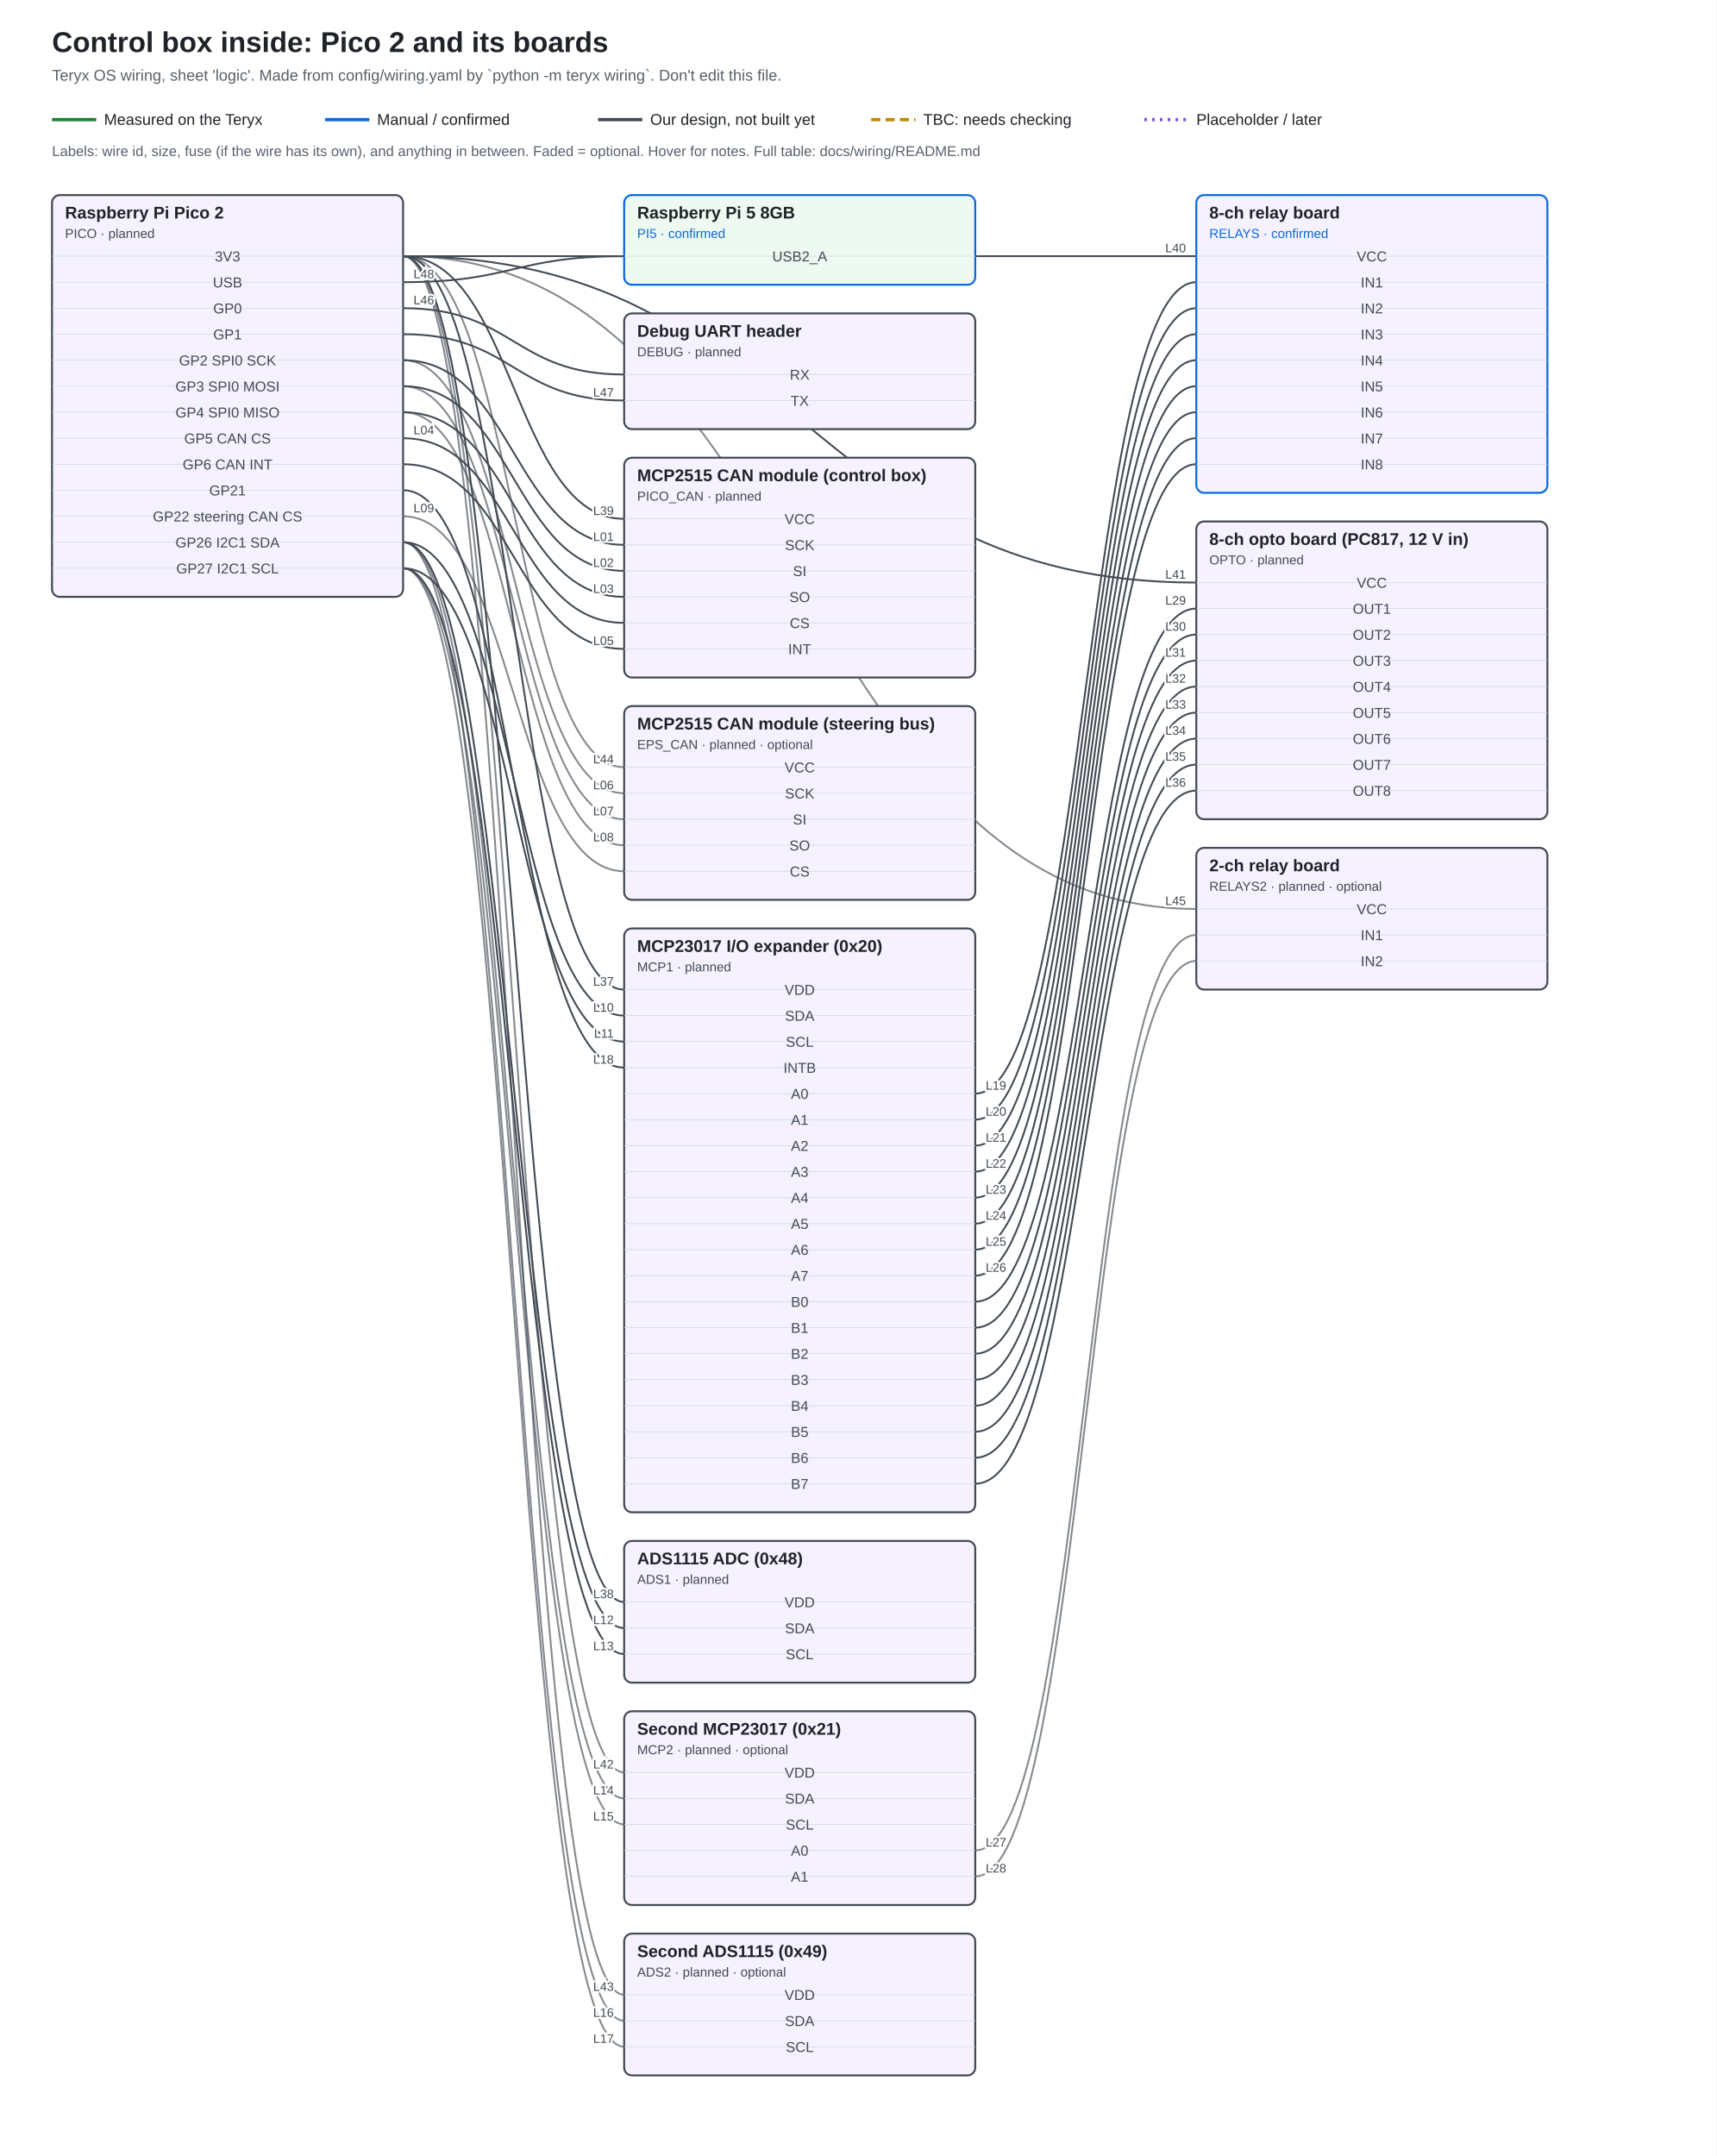
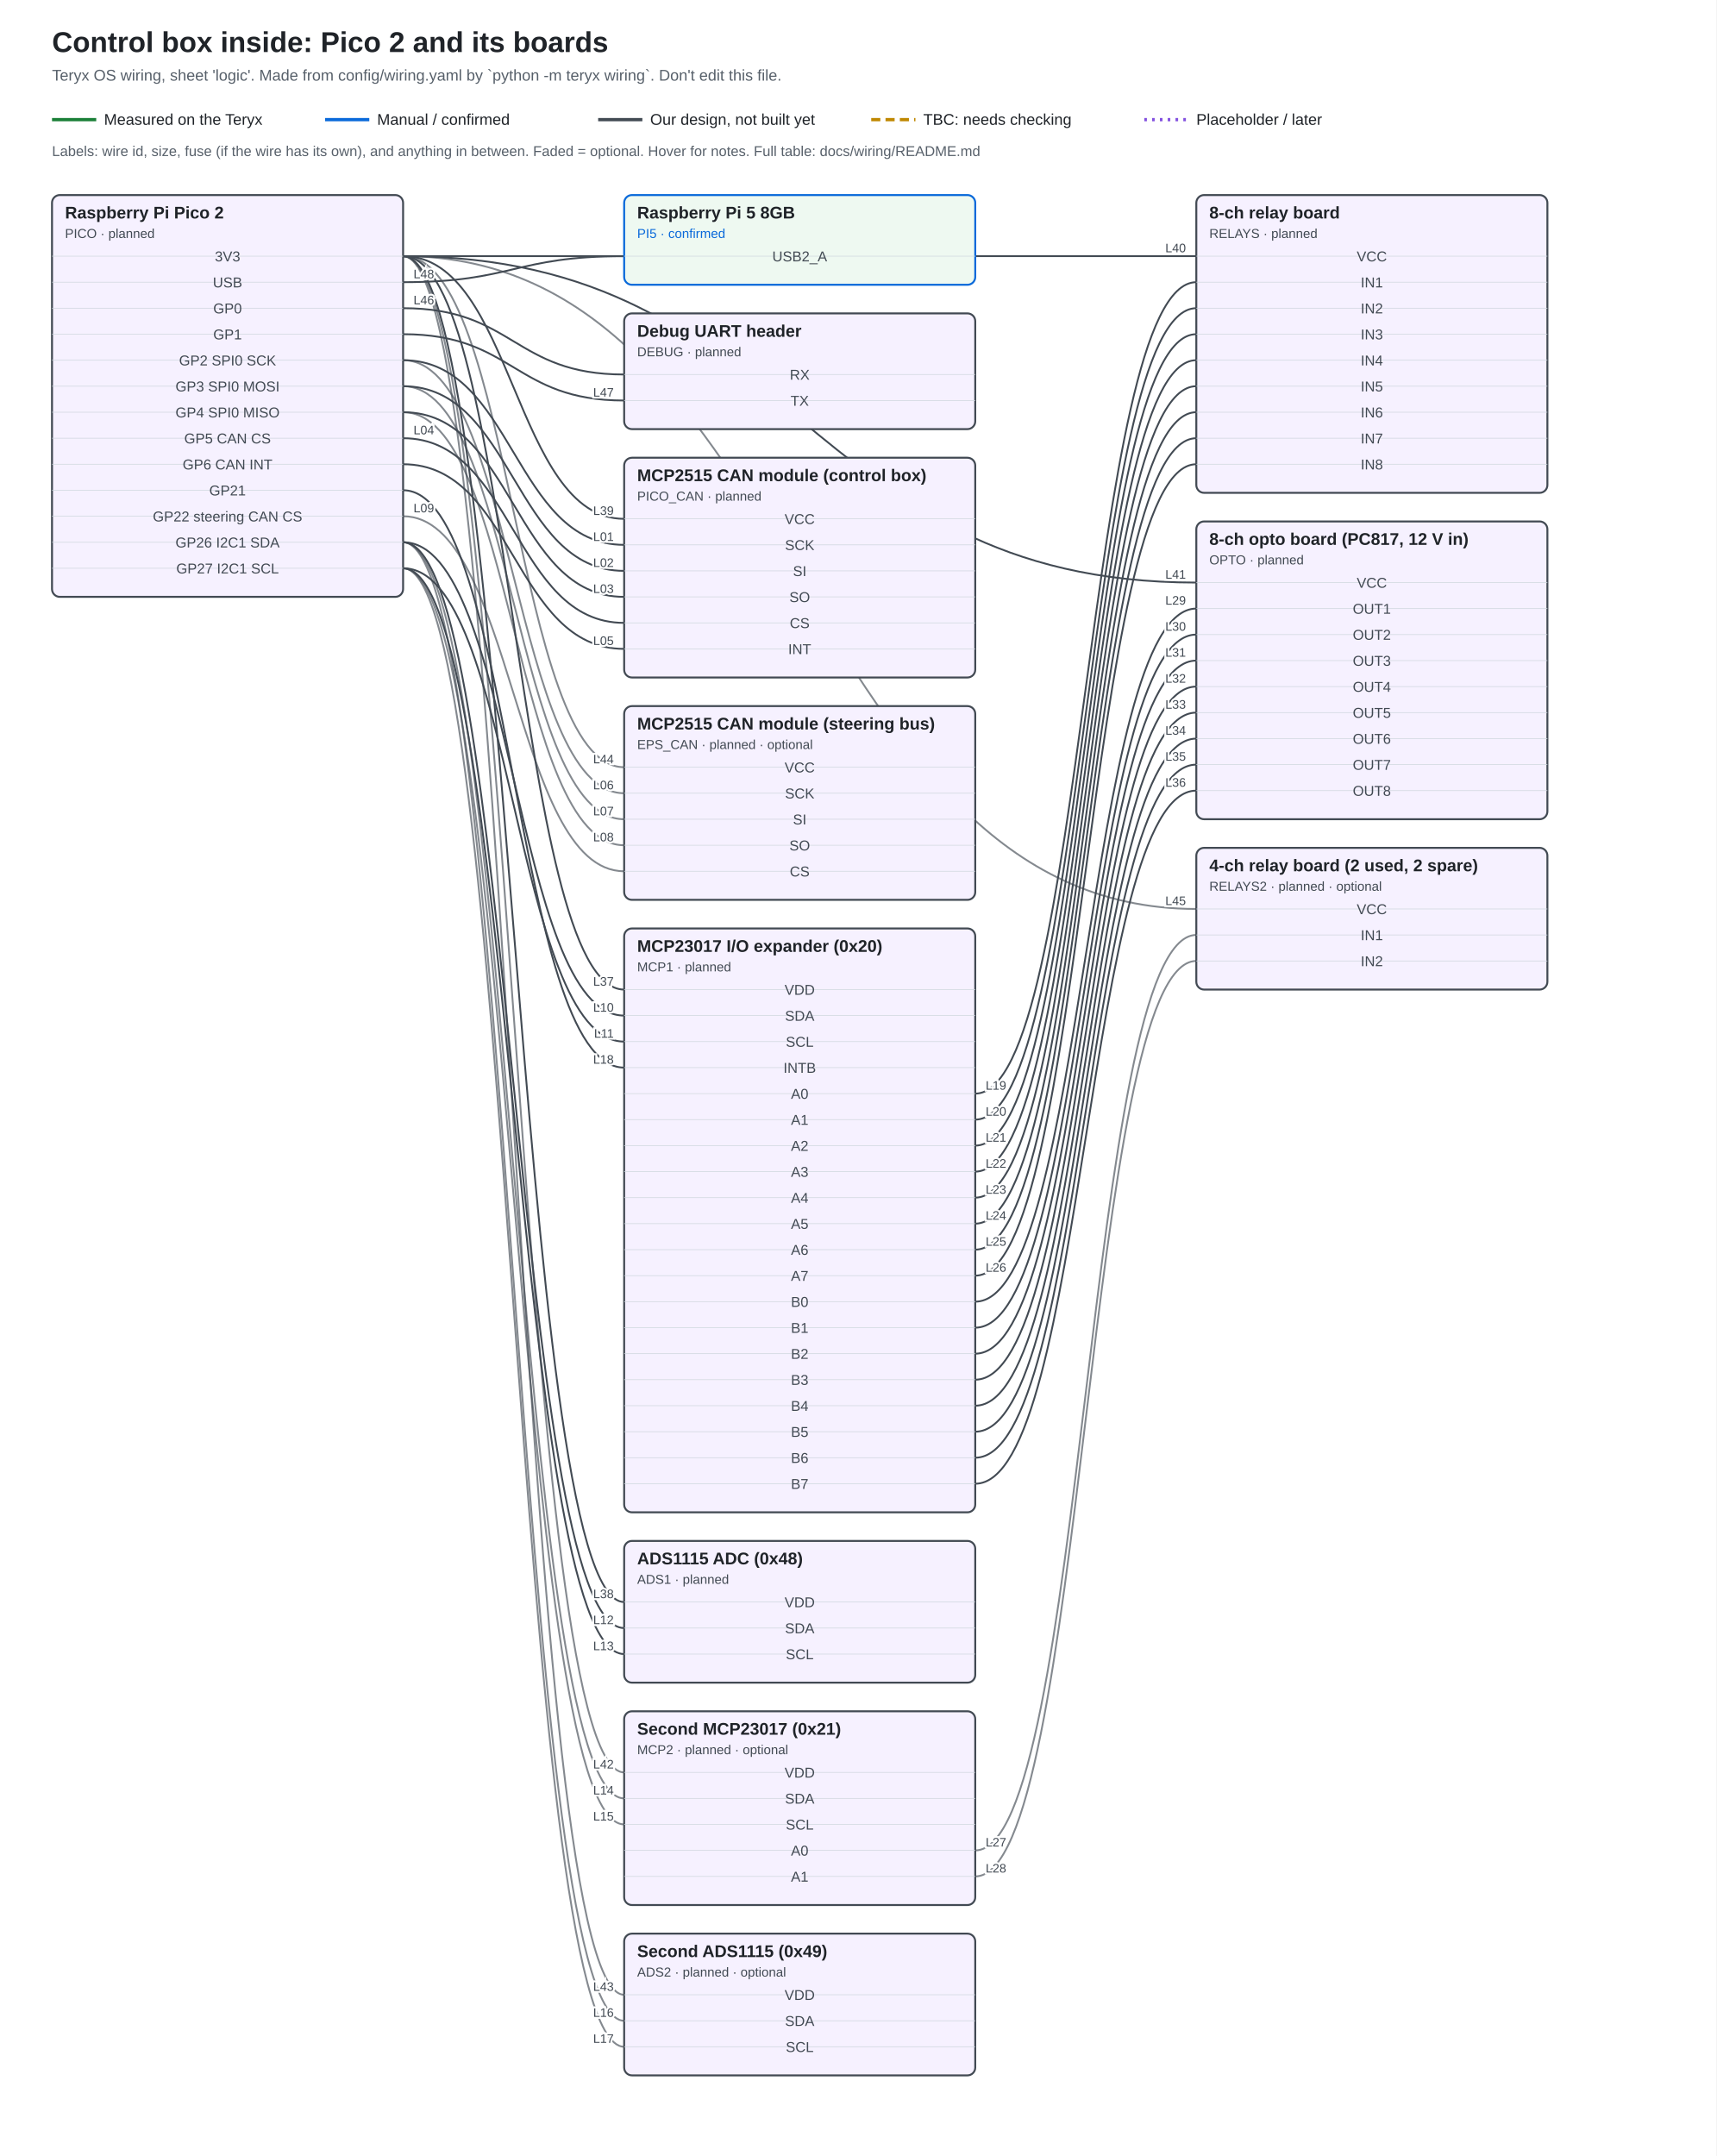
<svg xmlns="http://www.w3.org/2000/svg" viewBox="0 0 1320 1658" width="1320" height="1658" font-family="Arial, Helvetica, sans-serif" data-sheet="logic">
  <rect width="1320" height="1658" fill="#ffffff" />
  <text x="40" y="40" font-size="22" text-anchor="start" font-weight="bold" fill="#1f2328">Control box inside: Pico 2 and its boards</text>
  <text x="40" y="62" font-size="12" text-anchor="start" font-weight="normal" fill="#57606a">Teryx OS wiring, sheet 'logic'. Made from config/wiring.yaml by `python -m teryx wiring`. Don't edit this file.</text>
  <line x1="40" y1="92" x2="74" y2="92" stroke="#1a7f37" stroke-width="2.5" />
  <text x="80" y="96" font-size="12" text-anchor="start" font-weight="normal" fill="#1f2328">Measured on the Teryx</text>
  <line x1="250" y1="92" x2="284" y2="92" stroke="#0969da" stroke-width="2.5" />
  <text x="290" y="96" font-size="12" text-anchor="start" font-weight="normal" fill="#1f2328">Manual / confirmed</text>
  <line x1="460" y1="92" x2="494" y2="92" stroke="#424a53" stroke-width="2.5" />
  <text x="500" y="96" font-size="12" text-anchor="start" font-weight="normal" fill="#1f2328">Our design, not built yet</text>
  <line x1="670" y1="92" x2="704" y2="92" stroke="#bf8700" stroke-width="2.5" stroke-dasharray="7 4" />
  <text x="710" y="96" font-size="12" text-anchor="start" font-weight="normal" fill="#1f2328">TBC: needs checking</text>
  <line x1="880" y1="92" x2="914" y2="92" stroke="#8250df" stroke-width="2.5" stroke-dasharray="2 4" />
  <text x="920" y="96" font-size="12" text-anchor="start" font-weight="normal" fill="#1f2328">Placeholder / later</text>
  <text x="40" y="120" font-size="11" text-anchor="start" font-weight="normal" fill="#57606a">Labels: wire id, size, fuse (if the wire has its own), and anything in between. Faded = optional. Hover for notes. Full table: docs/wiring/README.md</text>
  <g data-wire="L01" data-from="PICO.GP2" data-to="PICO_CAN.SCK" data-status="planned">
    <path d="M310,277 C395,277 395,419 480,419" fill="none" stroke="#424a53" stroke-width="1.4" />
  </g>
  <g data-wire="L02" data-from="PICO.GP3" data-to="PICO_CAN.SI" data-status="planned">
    <path d="M310,297 C395,297 395,439 480,439" fill="none" stroke="#424a53" stroke-width="1.4" />
  </g>
  <g data-wire="L03" data-from="PICO.GP4" data-to="PICO_CAN.SO" data-status="planned">
    <path d="M310,317 C395,317 395,459 480,459" fill="none" stroke="#424a53" stroke-width="1.4" />
  </g>
  <g data-wire="L04" data-from="PICO.GP5" data-to="PICO_CAN.CS" data-status="planned">
    <path d="M310,337 C395,337 395,479 480,479" fill="none" stroke="#424a53" stroke-width="1.4" />
  </g>
  <g data-wire="L05" data-from="PICO_CAN.INT" data-to="PICO.GP6" data-status="planned">
    <path d="M480,499 C395,499 395,357 310,357" fill="none" stroke="#424a53" stroke-width="1.4" />
  </g>
  <g data-wire="L06" data-from="PICO.GP2" data-to="EPS_CAN.SCK" data-status="planned">
    <path d="M310,277 C395,277 395,610 480,610" fill="none" stroke="#424a53" stroke-width="1.4" stroke-opacity="0.65" />
  </g>
  <g data-wire="L07" data-from="PICO.GP3" data-to="EPS_CAN.SI" data-status="planned">
    <path d="M310,297 C395,297 395,630 480,630" fill="none" stroke="#424a53" stroke-width="1.4" stroke-opacity="0.65" />
  </g>
  <g data-wire="L08" data-from="PICO.GP4" data-to="EPS_CAN.SO" data-status="planned">
    <path d="M310,317 C395,317 395,650 480,650" fill="none" stroke="#424a53" stroke-width="1.4" stroke-opacity="0.65" />
  </g>
  <g data-wire="L09" data-from="PICO.GP22" data-to="EPS_CAN.CS" data-status="planned">
    <path d="M310,397 C395,397 395,670 480,670" fill="none" stroke="#424a53" stroke-width="1.4" stroke-opacity="0.65" />
  </g>
  <g data-wire="L10" data-from="PICO.GP26" data-to="MCP1.SDA" data-status="planned">
    <path d="M310,417 C395,417 395,781 480,781" fill="none" stroke="#424a53" stroke-width="1.4" />
  </g>
  <g data-wire="L11" data-from="PICO.GP27" data-to="MCP1.SCL" data-status="planned">
    <path d="M310,437 C395,437 395,801 480,801" fill="none" stroke="#424a53" stroke-width="1.4" />
  </g>
  <g data-wire="L12" data-from="PICO.GP26" data-to="ADS1.SDA" data-status="planned">
    <path d="M310,417 C395,417 395,1252 480,1252" fill="none" stroke="#424a53" stroke-width="1.4" />
  </g>
  <g data-wire="L13" data-from="PICO.GP27" data-to="ADS1.SCL" data-status="planned">
    <path d="M310,437 C395,437 395,1272 480,1272" fill="none" stroke="#424a53" stroke-width="1.4" />
  </g>
  <g data-wire="L14" data-from="PICO.GP26" data-to="MCP2.SDA" data-status="planned">
    <path d="M310,417 C395,417 395,1383 480,1383" fill="none" stroke="#424a53" stroke-width="1.4" stroke-opacity="0.65" />
  </g>
  <g data-wire="L15" data-from="PICO.GP27" data-to="MCP2.SCL" data-status="planned">
    <path d="M310,437 C395,437 395,1403 480,1403" fill="none" stroke="#424a53" stroke-width="1.4" stroke-opacity="0.65" />
  </g>
  <g data-wire="L16" data-from="PICO.GP26" data-to="ADS2.SDA" data-status="planned">
    <path d="M310,417 C395,417 395,1554 480,1554" fill="none" stroke="#424a53" stroke-width="1.4" stroke-opacity="0.65" />
  </g>
  <g data-wire="L17" data-from="PICO.GP27" data-to="ADS2.SCL" data-status="planned">
    <path d="M310,437 C395,437 395,1574 480,1574" fill="none" stroke="#424a53" stroke-width="1.4" stroke-opacity="0.65" />
  </g>
  <g data-wire="L18" data-from="MCP1.INTB" data-to="PICO.GP21" data-status="planned">
    <path d="M480,821 C395,821 395,377 310,377" fill="none" stroke="#424a53" stroke-width="1.4" />
  </g>
  <g data-wire="L19" data-from="MCP1.A0" data-to="RELAYS.IN1" data-status="planned">
    <path d="M750,841 C835,841 835,217 920,217" fill="none" stroke="#424a53" stroke-width="1.4" />
  </g>
  <g data-wire="L20" data-from="MCP1.A1" data-to="RELAYS.IN2" data-status="planned">
    <path d="M750,861 C835,861 835,237 920,237" fill="none" stroke="#424a53" stroke-width="1.4" />
  </g>
  <g data-wire="L21" data-from="MCP1.A2" data-to="RELAYS.IN3" data-status="planned">
    <path d="M750,881 C835,881 835,257 920,257" fill="none" stroke="#424a53" stroke-width="1.4" />
  </g>
  <g data-wire="L22" data-from="MCP1.A3" data-to="RELAYS.IN4" data-status="planned">
    <path d="M750,901 C835,901 835,277 920,277" fill="none" stroke="#424a53" stroke-width="1.4" />
  </g>
  <g data-wire="L23" data-from="MCP1.A4" data-to="RELAYS.IN5" data-status="planned">
    <path d="M750,921 C835,921 835,297 920,297" fill="none" stroke="#424a53" stroke-width="1.4" />
  </g>
  <g data-wire="L24" data-from="MCP1.A5" data-to="RELAYS.IN6" data-status="planned">
    <path d="M750,941 C835,941 835,317 920,317" fill="none" stroke="#424a53" stroke-width="1.4" />
  </g>
  <g data-wire="L25" data-from="MCP1.A6" data-to="RELAYS.IN7" data-status="planned">
    <path d="M750,961 C835,961 835,337 920,337" fill="none" stroke="#424a53" stroke-width="1.4" />
  </g>
  <g data-wire="L26" data-from="MCP1.A7" data-to="RELAYS.IN8" data-status="planned">
    <path d="M750,981 C835,981 835,357 920,357" fill="none" stroke="#424a53" stroke-width="1.4" />
  </g>
  <g data-wire="L27" data-from="MCP2.A0" data-to="RELAYS2.IN1" data-status="planned">
    <path d="M750,1423 C835,1423 835,719 920,719" fill="none" stroke="#424a53" stroke-width="1.4" stroke-opacity="0.65" />
  </g>
  <g data-wire="L28" data-from="MCP2.A1" data-to="RELAYS2.IN2" data-status="planned">
    <path d="M750,1443 C835,1443 835,739 920,739" fill="none" stroke="#424a53" stroke-width="1.4" stroke-opacity="0.65" />
  </g>
  <g data-wire="L29" data-from="OPTO.OUT1" data-to="MCP1.B0" data-status="planned">
    <path d="M920,468 C835,468 835,1001 750,1001" fill="none" stroke="#424a53" stroke-width="1.4" />
  </g>
  <g data-wire="L30" data-from="OPTO.OUT2" data-to="MCP1.B1" data-status="planned">
    <path d="M920,488 C835,488 835,1021 750,1021" fill="none" stroke="#424a53" stroke-width="1.4" />
  </g>
  <g data-wire="L31" data-from="OPTO.OUT3" data-to="MCP1.B2" data-status="planned">
    <path d="M920,508 C835,508 835,1041 750,1041" fill="none" stroke="#424a53" stroke-width="1.4" />
  </g>
  <g data-wire="L32" data-from="OPTO.OUT4" data-to="MCP1.B3" data-status="planned">
    <path d="M920,528 C835,528 835,1061 750,1061" fill="none" stroke="#424a53" stroke-width="1.4" />
  </g>
  <g data-wire="L33" data-from="OPTO.OUT5" data-to="MCP1.B4" data-status="planned">
    <path d="M920,548 C835,548 835,1081 750,1081" fill="none" stroke="#424a53" stroke-width="1.4" />
  </g>
  <g data-wire="L34" data-from="OPTO.OUT6" data-to="MCP1.B5" data-status="planned">
    <path d="M920,568 C835,568 835,1101 750,1101" fill="none" stroke="#424a53" stroke-width="1.4" />
  </g>
  <g data-wire="L35" data-from="OPTO.OUT7" data-to="MCP1.B6" data-status="planned">
    <path d="M920,588 C835,588 835,1121 750,1121" fill="none" stroke="#424a53" stroke-width="1.4" />
  </g>
  <g data-wire="L36" data-from="OPTO.OUT8" data-to="MCP1.B7" data-status="planned">
    <path d="M920,608 C835,608 835,1141 750,1141" fill="none" stroke="#424a53" stroke-width="1.4" />
  </g>
  <g data-wire="L37" data-from="PICO.3V3" data-to="MCP1.VDD" data-status="planned">
    <path d="M310,197 C395,197 395,761 480,761" fill="none" stroke="#424a53" stroke-width="1.4" />
  </g>
  <g data-wire="L38" data-from="PICO.3V3" data-to="ADS1.VDD" data-status="planned">
    <path d="M310,197 C395,197 395,1232 480,1232" fill="none" stroke="#424a53" stroke-width="1.4" />
  </g>
  <g data-wire="L39" data-from="PICO.3V3" data-to="PICO_CAN.VCC" data-status="planned">
    <path d="M310,197 C395,197 395,399 480,399" fill="none" stroke="#424a53" stroke-width="1.4" />
  </g>
  <g data-wire="L40" data-from="PICO.3V3" data-to="RELAYS.VCC" data-status="planned">
    <path d="M310,197 C615,197 615,197 920,197" fill="none" stroke="#424a53" stroke-width="1.4" />
  </g>
  <g data-wire="L41" data-from="PICO.3V3" data-to="OPTO.VCC" data-status="planned">
    <path d="M310,197 C615,197 615,448 920,448" fill="none" stroke="#424a53" stroke-width="1.4" />
  </g>
  <g data-wire="L42" data-from="PICO.3V3" data-to="MCP2.VDD" data-status="planned">
    <path d="M310,197 C395,197 395,1363 480,1363" fill="none" stroke="#424a53" stroke-width="1.4" stroke-opacity="0.65" />
  </g>
  <g data-wire="L43" data-from="PICO.3V3" data-to="ADS2.VDD" data-status="planned">
    <path d="M310,197 C395,197 395,1534 480,1534" fill="none" stroke="#424a53" stroke-width="1.4" stroke-opacity="0.65" />
  </g>
  <g data-wire="L44" data-from="PICO.3V3" data-to="EPS_CAN.VCC" data-status="planned">
    <path d="M310,197 C395,197 395,590 480,590" fill="none" stroke="#424a53" stroke-width="1.4" stroke-opacity="0.65" />
  </g>
  <g data-wire="L45" data-from="PICO.3V3" data-to="RELAYS2.VCC" data-status="planned">
    <path d="M310,197 C615,197 615,699 920,699" fill="none" stroke="#424a53" stroke-width="1.4" stroke-opacity="0.65" />
  </g>
  <g data-wire="L46" data-from="PICO.GP0" data-to="DEBUG.RX" data-status="planned">
    <path d="M310,237 C395,237 395,288 480,288" fill="none" stroke="#424a53" stroke-width="1.4" />
  </g>
  <g data-wire="L47" data-from="DEBUG.TX" data-to="PICO.GP1" data-status="planned">
    <path d="M480,308 C395,308 395,257 310,257" fill="none" stroke="#424a53" stroke-width="1.4" />
  </g>
  <g data-wire="L48" data-from="PICO.USB" data-to="PI5.USB2_A" data-status="planned">
    <path d="M310,217 C395,217 395,197 480,197" fill="none" stroke="#424a53" stroke-width="1.4" />
  </g>
  <g data-device="PICO" data-status="planned">
    <rect x="40" y="150" width="270" height="309" rx="6" fill="#f6f1ff" stroke="#424a53" stroke-width="1.5" />
    <text x="50" y="168" font-size="13" text-anchor="start" font-weight="bold" fill="#1f2328">Raspberry Pi Pico 2</text>
    <text x="50" y="183" font-size="10" text-anchor="start" font-weight="normal" fill="#424a53">PICO · planned</text>
    <line x1="40" y1="197" x2="310" y2="197" stroke="#d0d7de" stroke-width="0.5" />
    <text x="175" y="201" font-size="11" text-anchor="middle" font-weight="normal" fill="#424a53">3V3</text>
    <line x1="40" y1="217" x2="310" y2="217" stroke="#d0d7de" stroke-width="0.5" />
    <text x="175" y="221" font-size="11" text-anchor="middle" font-weight="normal" fill="#424a53">USB</text>
    <line x1="40" y1="237" x2="310" y2="237" stroke="#d0d7de" stroke-width="0.5" />
    <text x="175" y="241" font-size="11" text-anchor="middle" font-weight="normal" fill="#424a53">GP0</text>
    <line x1="40" y1="257" x2="310" y2="257" stroke="#d0d7de" stroke-width="0.5" />
    <text x="175" y="261" font-size="11" text-anchor="middle" font-weight="normal" fill="#424a53">GP1</text>
    <line x1="40" y1="277" x2="310" y2="277" stroke="#d0d7de" stroke-width="0.5" />
    <text x="175" y="281" font-size="11" text-anchor="middle" font-weight="normal" fill="#424a53">GP2  SPI0 SCK</text>
    <line x1="40" y1="297" x2="310" y2="297" stroke="#d0d7de" stroke-width="0.5" />
    <text x="175" y="301" font-size="11" text-anchor="middle" font-weight="normal" fill="#424a53">GP3  SPI0 MOSI</text>
    <line x1="40" y1="317" x2="310" y2="317" stroke="#d0d7de" stroke-width="0.5" />
    <text x="175" y="321" font-size="11" text-anchor="middle" font-weight="normal" fill="#424a53">GP4  SPI0 MISO</text>
    <line x1="40" y1="337" x2="310" y2="337" stroke="#d0d7de" stroke-width="0.5" />
    <text x="175" y="341" font-size="11" text-anchor="middle" font-weight="normal" fill="#424a53">GP5  CAN CS</text>
    <line x1="40" y1="357" x2="310" y2="357" stroke="#d0d7de" stroke-width="0.5" />
    <text x="175" y="361" font-size="11" text-anchor="middle" font-weight="normal" fill="#424a53">GP6  CAN INT</text>
    <line x1="40" y1="377" x2="310" y2="377" stroke="#d0d7de" stroke-width="0.5" />
    <text x="175" y="381" font-size="11" text-anchor="middle" font-weight="normal" fill="#424a53">GP21</text>
    <line x1="40" y1="397" x2="310" y2="397" stroke="#d0d7de" stroke-width="0.5" />
    <text x="175" y="401" font-size="11" text-anchor="middle" font-weight="normal" fill="#424a53">GP22  steering CAN CS</text>
    <line x1="40" y1="417" x2="310" y2="417" stroke="#d0d7de" stroke-width="0.5" />
    <text x="175" y="421" font-size="11" text-anchor="middle" font-weight="normal" fill="#424a53">GP26  I2C1 SDA</text>
    <line x1="40" y1="437" x2="310" y2="437" stroke="#d0d7de" stroke-width="0.5" />
    <text x="175" y="441" font-size="11" text-anchor="middle" font-weight="normal" fill="#424a53">GP27  I2C1 SCL</text>
  </g>
  <g data-device="PI5" data-status="confirmed">
    <rect x="480" y="150" width="270" height="69" rx="6" fill="#eef9f1" stroke="#0969da" stroke-width="1.5" />
    <text x="490" y="168" font-size="13" text-anchor="start" font-weight="bold" fill="#1f2328">Raspberry Pi 5 8GB</text>
    <text x="490" y="183" font-size="10" text-anchor="start" font-weight="normal" fill="#0969da">PI5 · confirmed</text>
    <line x1="480" y1="197" x2="750" y2="197" stroke="#d0d7de" stroke-width="0.5" />
    <text x="615" y="201" font-size="11" text-anchor="middle" font-weight="normal" fill="#424a53">USB2_A</text>
  </g>
  <g data-device="DEBUG" data-status="planned">
    <rect x="480" y="241" width="270" height="89" rx="6" fill="#f6f1ff" stroke="#424a53" stroke-width="1.5" />
    <text x="490" y="259" font-size="13" text-anchor="start" font-weight="bold" fill="#1f2328">Debug UART header</text>
    <text x="490" y="274" font-size="10" text-anchor="start" font-weight="normal" fill="#424a53">DEBUG · planned</text>
    <line x1="480" y1="288" x2="750" y2="288" stroke="#d0d7de" stroke-width="0.5" />
    <text x="615" y="292" font-size="11" text-anchor="middle" font-weight="normal" fill="#424a53">RX</text>
    <line x1="480" y1="308" x2="750" y2="308" stroke="#d0d7de" stroke-width="0.5" />
    <text x="615" y="312" font-size="11" text-anchor="middle" font-weight="normal" fill="#424a53">TX</text>
  </g>
  <g data-device="PICO_CAN" data-status="planned">
    <rect x="480" y="352" width="270" height="169" rx="6" fill="#f6f1ff" stroke="#424a53" stroke-width="1.5" />
    <text x="490" y="370" font-size="13" text-anchor="start" font-weight="bold" fill="#1f2328">MCP2515 CAN module (control box)</text>
    <text x="490" y="385" font-size="10" text-anchor="start" font-weight="normal" fill="#424a53">PICO_CAN · planned</text>
    <line x1="480" y1="399" x2="750" y2="399" stroke="#d0d7de" stroke-width="0.5" />
    <text x="615" y="403" font-size="11" text-anchor="middle" font-weight="normal" fill="#424a53">VCC</text>
    <line x1="480" y1="419" x2="750" y2="419" stroke="#d0d7de" stroke-width="0.5" />
    <text x="615" y="423" font-size="11" text-anchor="middle" font-weight="normal" fill="#424a53">SCK</text>
    <line x1="480" y1="439" x2="750" y2="439" stroke="#d0d7de" stroke-width="0.5" />
    <text x="615" y="443" font-size="11" text-anchor="middle" font-weight="normal" fill="#424a53">SI</text>
    <line x1="480" y1="459" x2="750" y2="459" stroke="#d0d7de" stroke-width="0.5" />
    <text x="615" y="463" font-size="11" text-anchor="middle" font-weight="normal" fill="#424a53">SO</text>
    <line x1="480" y1="479" x2="750" y2="479" stroke="#d0d7de" stroke-width="0.5" />
    <text x="615" y="483" font-size="11" text-anchor="middle" font-weight="normal" fill="#424a53">CS</text>
    <line x1="480" y1="499" x2="750" y2="499" stroke="#d0d7de" stroke-width="0.5" />
    <text x="615" y="503" font-size="11" text-anchor="middle" font-weight="normal" fill="#424a53">INT</text>
  </g>
  <g data-device="EPS_CAN" data-status="planned">
    <rect x="480" y="543" width="270" height="149" rx="6" fill="#f6f1ff" stroke="#424a53" stroke-width="1.5" />
    <text x="490" y="561" font-size="13" text-anchor="start" font-weight="bold" fill="#1f2328">MCP2515 CAN module (steering bus)</text>
    <text x="490" y="576" font-size="10" text-anchor="start" font-weight="normal" fill="#424a53">EPS_CAN · planned · optional</text>
    <line x1="480" y1="590" x2="750" y2="590" stroke="#d0d7de" stroke-width="0.5" />
    <text x="615" y="594" font-size="11" text-anchor="middle" font-weight="normal" fill="#424a53">VCC</text>
    <line x1="480" y1="610" x2="750" y2="610" stroke="#d0d7de" stroke-width="0.5" />
    <text x="615" y="614" font-size="11" text-anchor="middle" font-weight="normal" fill="#424a53">SCK</text>
    <line x1="480" y1="630" x2="750" y2="630" stroke="#d0d7de" stroke-width="0.5" />
    <text x="615" y="634" font-size="11" text-anchor="middle" font-weight="normal" fill="#424a53">SI</text>
    <line x1="480" y1="650" x2="750" y2="650" stroke="#d0d7de" stroke-width="0.5" />
    <text x="615" y="654" font-size="11" text-anchor="middle" font-weight="normal" fill="#424a53">SO</text>
    <line x1="480" y1="670" x2="750" y2="670" stroke="#d0d7de" stroke-width="0.5" />
    <text x="615" y="674" font-size="11" text-anchor="middle" font-weight="normal" fill="#424a53">CS</text>
  </g>
  <g data-device="MCP1" data-status="planned">
    <rect x="480" y="714" width="270" height="449" rx="6" fill="#f6f1ff" stroke="#424a53" stroke-width="1.5" />
    <text x="490" y="732" font-size="13" text-anchor="start" font-weight="bold" fill="#1f2328">MCP23017 I/O expander (0x20)</text>
    <text x="490" y="747" font-size="10" text-anchor="start" font-weight="normal" fill="#424a53">MCP1 · planned</text>
    <line x1="480" y1="761" x2="750" y2="761" stroke="#d0d7de" stroke-width="0.5" />
    <text x="615" y="765" font-size="11" text-anchor="middle" font-weight="normal" fill="#424a53">VDD</text>
    <line x1="480" y1="781" x2="750" y2="781" stroke="#d0d7de" stroke-width="0.5" />
    <text x="615" y="785" font-size="11" text-anchor="middle" font-weight="normal" fill="#424a53">SDA</text>
    <line x1="480" y1="801" x2="750" y2="801" stroke="#d0d7de" stroke-width="0.5" />
    <text x="615" y="805" font-size="11" text-anchor="middle" font-weight="normal" fill="#424a53">SCL</text>
    <line x1="480" y1="821" x2="750" y2="821" stroke="#d0d7de" stroke-width="0.5" />
    <text x="615" y="825" font-size="11" text-anchor="middle" font-weight="normal" fill="#424a53">INTB</text>
    <line x1="480" y1="841" x2="750" y2="841" stroke="#d0d7de" stroke-width="0.5" />
    <text x="615" y="845" font-size="11" text-anchor="middle" font-weight="normal" fill="#424a53">A0</text>
    <line x1="480" y1="861" x2="750" y2="861" stroke="#d0d7de" stroke-width="0.5" />
    <text x="615" y="865" font-size="11" text-anchor="middle" font-weight="normal" fill="#424a53">A1</text>
    <line x1="480" y1="881" x2="750" y2="881" stroke="#d0d7de" stroke-width="0.5" />
    <text x="615" y="885" font-size="11" text-anchor="middle" font-weight="normal" fill="#424a53">A2</text>
    <line x1="480" y1="901" x2="750" y2="901" stroke="#d0d7de" stroke-width="0.5" />
    <text x="615" y="905" font-size="11" text-anchor="middle" font-weight="normal" fill="#424a53">A3</text>
    <line x1="480" y1="921" x2="750" y2="921" stroke="#d0d7de" stroke-width="0.5" />
    <text x="615" y="925" font-size="11" text-anchor="middle" font-weight="normal" fill="#424a53">A4</text>
    <line x1="480" y1="941" x2="750" y2="941" stroke="#d0d7de" stroke-width="0.5" />
    <text x="615" y="945" font-size="11" text-anchor="middle" font-weight="normal" fill="#424a53">A5</text>
    <line x1="480" y1="961" x2="750" y2="961" stroke="#d0d7de" stroke-width="0.5" />
    <text x="615" y="965" font-size="11" text-anchor="middle" font-weight="normal" fill="#424a53">A6</text>
    <line x1="480" y1="981" x2="750" y2="981" stroke="#d0d7de" stroke-width="0.5" />
    <text x="615" y="985" font-size="11" text-anchor="middle" font-weight="normal" fill="#424a53">A7</text>
    <line x1="480" y1="1001" x2="750" y2="1001" stroke="#d0d7de" stroke-width="0.5" />
    <text x="615" y="1005" font-size="11" text-anchor="middle" font-weight="normal" fill="#424a53">B0</text>
    <line x1="480" y1="1021" x2="750" y2="1021" stroke="#d0d7de" stroke-width="0.5" />
    <text x="615" y="1025" font-size="11" text-anchor="middle" font-weight="normal" fill="#424a53">B1</text>
    <line x1="480" y1="1041" x2="750" y2="1041" stroke="#d0d7de" stroke-width="0.5" />
    <text x="615" y="1045" font-size="11" text-anchor="middle" font-weight="normal" fill="#424a53">B2</text>
    <line x1="480" y1="1061" x2="750" y2="1061" stroke="#d0d7de" stroke-width="0.5" />
    <text x="615" y="1065" font-size="11" text-anchor="middle" font-weight="normal" fill="#424a53">B3</text>
    <line x1="480" y1="1081" x2="750" y2="1081" stroke="#d0d7de" stroke-width="0.5" />
    <text x="615" y="1085" font-size="11" text-anchor="middle" font-weight="normal" fill="#424a53">B4</text>
    <line x1="480" y1="1101" x2="750" y2="1101" stroke="#d0d7de" stroke-width="0.5" />
    <text x="615" y="1105" font-size="11" text-anchor="middle" font-weight="normal" fill="#424a53">B5</text>
    <line x1="480" y1="1121" x2="750" y2="1121" stroke="#d0d7de" stroke-width="0.5" />
    <text x="615" y="1125" font-size="11" text-anchor="middle" font-weight="normal" fill="#424a53">B6</text>
    <line x1="480" y1="1141" x2="750" y2="1141" stroke="#d0d7de" stroke-width="0.5" />
    <text x="615" y="1145" font-size="11" text-anchor="middle" font-weight="normal" fill="#424a53">B7</text>
  </g>
  <g data-device="ADS1" data-status="planned">
    <rect x="480" y="1185" width="270" height="109" rx="6" fill="#f6f1ff" stroke="#424a53" stroke-width="1.5" />
    <text x="490" y="1203" font-size="13" text-anchor="start" font-weight="bold" fill="#1f2328">ADS1115 ADC (0x48)</text>
    <text x="490" y="1218" font-size="10" text-anchor="start" font-weight="normal" fill="#424a53">ADS1 · planned</text>
    <line x1="480" y1="1232" x2="750" y2="1232" stroke="#d0d7de" stroke-width="0.5" />
    <text x="615" y="1236" font-size="11" text-anchor="middle" font-weight="normal" fill="#424a53">VDD</text>
    <line x1="480" y1="1252" x2="750" y2="1252" stroke="#d0d7de" stroke-width="0.5" />
    <text x="615" y="1256" font-size="11" text-anchor="middle" font-weight="normal" fill="#424a53">SDA</text>
    <line x1="480" y1="1272" x2="750" y2="1272" stroke="#d0d7de" stroke-width="0.5" />
    <text x="615" y="1276" font-size="11" text-anchor="middle" font-weight="normal" fill="#424a53">SCL</text>
  </g>
  <g data-device="MCP2" data-status="planned">
    <rect x="480" y="1316" width="270" height="149" rx="6" fill="#f6f1ff" stroke="#424a53" stroke-width="1.5" />
    <text x="490" y="1334" font-size="13" text-anchor="start" font-weight="bold" fill="#1f2328">Second MCP23017 (0x21)</text>
    <text x="490" y="1349" font-size="10" text-anchor="start" font-weight="normal" fill="#424a53">MCP2 · planned · optional</text>
    <line x1="480" y1="1363" x2="750" y2="1363" stroke="#d0d7de" stroke-width="0.5" />
    <text x="615" y="1367" font-size="11" text-anchor="middle" font-weight="normal" fill="#424a53">VDD</text>
    <line x1="480" y1="1383" x2="750" y2="1383" stroke="#d0d7de" stroke-width="0.5" />
    <text x="615" y="1387" font-size="11" text-anchor="middle" font-weight="normal" fill="#424a53">SDA</text>
    <line x1="480" y1="1403" x2="750" y2="1403" stroke="#d0d7de" stroke-width="0.5" />
    <text x="615" y="1407" font-size="11" text-anchor="middle" font-weight="normal" fill="#424a53">SCL</text>
    <line x1="480" y1="1423" x2="750" y2="1423" stroke="#d0d7de" stroke-width="0.5" />
    <text x="615" y="1427" font-size="11" text-anchor="middle" font-weight="normal" fill="#424a53">A0</text>
    <line x1="480" y1="1443" x2="750" y2="1443" stroke="#d0d7de" stroke-width="0.5" />
    <text x="615" y="1447" font-size="11" text-anchor="middle" font-weight="normal" fill="#424a53">A1</text>
  </g>
  <g data-device="ADS2" data-status="planned">
    <rect x="480" y="1487" width="270" height="109" rx="6" fill="#f6f1ff" stroke="#424a53" stroke-width="1.5" />
    <text x="490" y="1505" font-size="13" text-anchor="start" font-weight="bold" fill="#1f2328">Second ADS1115 (0x49)</text>
    <text x="490" y="1520" font-size="10" text-anchor="start" font-weight="normal" fill="#424a53">ADS2 · planned · optional</text>
    <line x1="480" y1="1534" x2="750" y2="1534" stroke="#d0d7de" stroke-width="0.5" />
    <text x="615" y="1538" font-size="11" text-anchor="middle" font-weight="normal" fill="#424a53">VDD</text>
    <line x1="480" y1="1554" x2="750" y2="1554" stroke="#d0d7de" stroke-width="0.5" />
    <text x="615" y="1558" font-size="11" text-anchor="middle" font-weight="normal" fill="#424a53">SDA</text>
    <line x1="480" y1="1574" x2="750" y2="1574" stroke="#d0d7de" stroke-width="0.5" />
    <text x="615" y="1578" font-size="11" text-anchor="middle" font-weight="normal" fill="#424a53">SCL</text>
  </g>
-   <g data-device="RELAYS" data-status="confirmed">
-     <rect x="920" y="150" width="270" height="229" rx="6" fill="#f6f1ff" stroke="#0969da" stroke-width="1.5" />
+   <g data-device="RELAYS" data-status="planned">
+     <rect x="920" y="150" width="270" height="229" rx="6" fill="#f6f1ff" stroke="#424a53" stroke-width="1.5" />
    <text x="930" y="168" font-size="13" text-anchor="start" font-weight="bold" fill="#1f2328">8-ch relay board</text>
-     <text x="930" y="183" font-size="10" text-anchor="start" font-weight="normal" fill="#0969da">RELAYS · confirmed</text>
+     <text x="930" y="183" font-size="10" text-anchor="start" font-weight="normal" fill="#424a53">RELAYS · planned</text>
    <line x1="920" y1="197" x2="1190" y2="197" stroke="#d0d7de" stroke-width="0.5" />
    <text x="1055" y="201" font-size="11" text-anchor="middle" font-weight="normal" fill="#424a53">VCC</text>
    <line x1="920" y1="217" x2="1190" y2="217" stroke="#d0d7de" stroke-width="0.5" />
    <text x="1055" y="221" font-size="11" text-anchor="middle" font-weight="normal" fill="#424a53">IN1</text>
    <line x1="920" y1="237" x2="1190" y2="237" stroke="#d0d7de" stroke-width="0.5" />
    <text x="1055" y="241" font-size="11" text-anchor="middle" font-weight="normal" fill="#424a53">IN2</text>
    <line x1="920" y1="257" x2="1190" y2="257" stroke="#d0d7de" stroke-width="0.5" />
    <text x="1055" y="261" font-size="11" text-anchor="middle" font-weight="normal" fill="#424a53">IN3</text>
    <line x1="920" y1="277" x2="1190" y2="277" stroke="#d0d7de" stroke-width="0.5" />
    <text x="1055" y="281" font-size="11" text-anchor="middle" font-weight="normal" fill="#424a53">IN4</text>
    <line x1="920" y1="297" x2="1190" y2="297" stroke="#d0d7de" stroke-width="0.5" />
    <text x="1055" y="301" font-size="11" text-anchor="middle" font-weight="normal" fill="#424a53">IN5</text>
    <line x1="920" y1="317" x2="1190" y2="317" stroke="#d0d7de" stroke-width="0.5" />
    <text x="1055" y="321" font-size="11" text-anchor="middle" font-weight="normal" fill="#424a53">IN6</text>
    <line x1="920" y1="337" x2="1190" y2="337" stroke="#d0d7de" stroke-width="0.5" />
    <text x="1055" y="341" font-size="11" text-anchor="middle" font-weight="normal" fill="#424a53">IN7</text>
    <line x1="920" y1="357" x2="1190" y2="357" stroke="#d0d7de" stroke-width="0.5" />
    <text x="1055" y="361" font-size="11" text-anchor="middle" font-weight="normal" fill="#424a53">IN8</text>
  </g>
  <g data-device="OPTO" data-status="planned">
    <rect x="920" y="401" width="270" height="229" rx="6" fill="#f6f1ff" stroke="#424a53" stroke-width="1.5" />
    <text x="930" y="419" font-size="13" text-anchor="start" font-weight="bold" fill="#1f2328">8-ch opto board (PC817, 12 V in)</text>
    <text x="930" y="434" font-size="10" text-anchor="start" font-weight="normal" fill="#424a53">OPTO · planned</text>
    <line x1="920" y1="448" x2="1190" y2="448" stroke="#d0d7de" stroke-width="0.5" />
    <text x="1055" y="452" font-size="11" text-anchor="middle" font-weight="normal" fill="#424a53">VCC</text>
    <line x1="920" y1="468" x2="1190" y2="468" stroke="#d0d7de" stroke-width="0.5" />
    <text x="1055" y="472" font-size="11" text-anchor="middle" font-weight="normal" fill="#424a53">OUT1</text>
    <line x1="920" y1="488" x2="1190" y2="488" stroke="#d0d7de" stroke-width="0.5" />
    <text x="1055" y="492" font-size="11" text-anchor="middle" font-weight="normal" fill="#424a53">OUT2</text>
    <line x1="920" y1="508" x2="1190" y2="508" stroke="#d0d7de" stroke-width="0.5" />
    <text x="1055" y="512" font-size="11" text-anchor="middle" font-weight="normal" fill="#424a53">OUT3</text>
    <line x1="920" y1="528" x2="1190" y2="528" stroke="#d0d7de" stroke-width="0.5" />
    <text x="1055" y="532" font-size="11" text-anchor="middle" font-weight="normal" fill="#424a53">OUT4</text>
    <line x1="920" y1="548" x2="1190" y2="548" stroke="#d0d7de" stroke-width="0.5" />
    <text x="1055" y="552" font-size="11" text-anchor="middle" font-weight="normal" fill="#424a53">OUT5</text>
    <line x1="920" y1="568" x2="1190" y2="568" stroke="#d0d7de" stroke-width="0.5" />
    <text x="1055" y="572" font-size="11" text-anchor="middle" font-weight="normal" fill="#424a53">OUT6</text>
    <line x1="920" y1="588" x2="1190" y2="588" stroke="#d0d7de" stroke-width="0.5" />
    <text x="1055" y="592" font-size="11" text-anchor="middle" font-weight="normal" fill="#424a53">OUT7</text>
    <line x1="920" y1="608" x2="1190" y2="608" stroke="#d0d7de" stroke-width="0.5" />
    <text x="1055" y="612" font-size="11" text-anchor="middle" font-weight="normal" fill="#424a53">OUT8</text>
  </g>
  <g data-device="RELAYS2" data-status="planned">
    <rect x="920" y="652" width="270" height="109" rx="6" fill="#f6f1ff" stroke="#424a53" stroke-width="1.5" />
-     <text x="930" y="670" font-size="13" text-anchor="start" font-weight="bold" fill="#1f2328">2-ch relay board</text>
+     <text x="930" y="670" font-size="13" text-anchor="start" font-weight="bold" fill="#1f2328">4-ch relay board (2 used, 2 spare)</text>
    <text x="930" y="685" font-size="10" text-anchor="start" font-weight="normal" fill="#424a53">RELAYS2 · planned · optional</text>
    <line x1="920" y1="699" x2="1190" y2="699" stroke="#d0d7de" stroke-width="0.5" />
    <text x="1055" y="703" font-size="11" text-anchor="middle" font-weight="normal" fill="#424a53">VCC</text>
    <line x1="920" y1="719" x2="1190" y2="719" stroke="#d0d7de" stroke-width="0.5" />
    <text x="1055" y="723" font-size="11" text-anchor="middle" font-weight="normal" fill="#424a53">IN1</text>
    <line x1="920" y1="739" x2="1190" y2="739" stroke="#d0d7de" stroke-width="0.5" />
    <text x="1055" y="743" font-size="11" text-anchor="middle" font-weight="normal" fill="#424a53">IN2</text>
  </g>
  <text x="472" y="416" font-size="9.5" text-anchor="end" font-weight="normal" fill="#424a53" stroke="#ffffff" stroke-width="3" paint-order="stroke">L01</text>
  <text x="472" y="436" font-size="9.5" text-anchor="end" font-weight="normal" fill="#424a53" stroke="#ffffff" stroke-width="3" paint-order="stroke">L02</text>
  <text x="472" y="456" font-size="9.5" text-anchor="end" font-weight="normal" fill="#424a53" stroke="#ffffff" stroke-width="3" paint-order="stroke">L03</text>
  <text x="318" y="334" font-size="9.5" text-anchor="start" font-weight="normal" fill="#424a53" stroke="#ffffff" stroke-width="3" paint-order="stroke">L04</text>
  <text x="472" y="496" font-size="9.5" text-anchor="end" font-weight="normal" fill="#424a53" stroke="#ffffff" stroke-width="3" paint-order="stroke">L05</text>
  <text x="472" y="607" font-size="9.5" text-anchor="end" font-weight="normal" fill="#424a53" stroke="#ffffff" stroke-width="3" paint-order="stroke">L06</text>
  <text x="472" y="627" font-size="9.5" text-anchor="end" font-weight="normal" fill="#424a53" stroke="#ffffff" stroke-width="3" paint-order="stroke">L07</text>
  <text x="472" y="647" font-size="9.5" text-anchor="end" font-weight="normal" fill="#424a53" stroke="#ffffff" stroke-width="3" paint-order="stroke">L08</text>
  <text x="318" y="394" font-size="9.5" text-anchor="start" font-weight="normal" fill="#424a53" stroke="#ffffff" stroke-width="3" paint-order="stroke">L09</text>
  <text x="472" y="778" font-size="9.5" text-anchor="end" font-weight="normal" fill="#424a53" stroke="#ffffff" stroke-width="3" paint-order="stroke">L10</text>
  <text x="472" y="798" font-size="9.5" text-anchor="end" font-weight="normal" fill="#424a53" stroke="#ffffff" stroke-width="3" paint-order="stroke">L11</text>
  <text x="472" y="1249" font-size="9.5" text-anchor="end" font-weight="normal" fill="#424a53" stroke="#ffffff" stroke-width="3" paint-order="stroke">L12</text>
  <text x="472" y="1269" font-size="9.5" text-anchor="end" font-weight="normal" fill="#424a53" stroke="#ffffff" stroke-width="3" paint-order="stroke">L13</text>
  <text x="472" y="1380" font-size="9.5" text-anchor="end" font-weight="normal" fill="#424a53" stroke="#ffffff" stroke-width="3" paint-order="stroke">L14</text>
  <text x="472" y="1400" font-size="9.5" text-anchor="end" font-weight="normal" fill="#424a53" stroke="#ffffff" stroke-width="3" paint-order="stroke">L15</text>
  <text x="472" y="1551" font-size="9.5" text-anchor="end" font-weight="normal" fill="#424a53" stroke="#ffffff" stroke-width="3" paint-order="stroke">L16</text>
  <text x="472" y="1571" font-size="9.5" text-anchor="end" font-weight="normal" fill="#424a53" stroke="#ffffff" stroke-width="3" paint-order="stroke">L17</text>
  <text x="472" y="818" font-size="9.5" text-anchor="end" font-weight="normal" fill="#424a53" stroke="#ffffff" stroke-width="3" paint-order="stroke">L18</text>
  <text x="758" y="838" font-size="9.5" text-anchor="start" font-weight="normal" fill="#424a53" stroke="#ffffff" stroke-width="3" paint-order="stroke">L19</text>
  <text x="758" y="858" font-size="9.5" text-anchor="start" font-weight="normal" fill="#424a53" stroke="#ffffff" stroke-width="3" paint-order="stroke">L20</text>
  <text x="758" y="878" font-size="9.5" text-anchor="start" font-weight="normal" fill="#424a53" stroke="#ffffff" stroke-width="3" paint-order="stroke">L21</text>
  <text x="758" y="898" font-size="9.5" text-anchor="start" font-weight="normal" fill="#424a53" stroke="#ffffff" stroke-width="3" paint-order="stroke">L22</text>
  <text x="758" y="918" font-size="9.5" text-anchor="start" font-weight="normal" fill="#424a53" stroke="#ffffff" stroke-width="3" paint-order="stroke">L23</text>
  <text x="758" y="938" font-size="9.5" text-anchor="start" font-weight="normal" fill="#424a53" stroke="#ffffff" stroke-width="3" paint-order="stroke">L24</text>
  <text x="758" y="958" font-size="9.5" text-anchor="start" font-weight="normal" fill="#424a53" stroke="#ffffff" stroke-width="3" paint-order="stroke">L25</text>
  <text x="758" y="978" font-size="9.5" text-anchor="start" font-weight="normal" fill="#424a53" stroke="#ffffff" stroke-width="3" paint-order="stroke">L26</text>
  <text x="758" y="1420" font-size="9.5" text-anchor="start" font-weight="normal" fill="#424a53" stroke="#ffffff" stroke-width="3" paint-order="stroke">L27</text>
  <text x="758" y="1440" font-size="9.5" text-anchor="start" font-weight="normal" fill="#424a53" stroke="#ffffff" stroke-width="3" paint-order="stroke">L28</text>
  <text x="912" y="465" font-size="9.5" text-anchor="end" font-weight="normal" fill="#424a53" stroke="#ffffff" stroke-width="3" paint-order="stroke">L29</text>
  <text x="912" y="485" font-size="9.5" text-anchor="end" font-weight="normal" fill="#424a53" stroke="#ffffff" stroke-width="3" paint-order="stroke">L30</text>
  <text x="912" y="505" font-size="9.5" text-anchor="end" font-weight="normal" fill="#424a53" stroke="#ffffff" stroke-width="3" paint-order="stroke">L31</text>
  <text x="912" y="525" font-size="9.5" text-anchor="end" font-weight="normal" fill="#424a53" stroke="#ffffff" stroke-width="3" paint-order="stroke">L32</text>
  <text x="912" y="545" font-size="9.5" text-anchor="end" font-weight="normal" fill="#424a53" stroke="#ffffff" stroke-width="3" paint-order="stroke">L33</text>
  <text x="912" y="565" font-size="9.5" text-anchor="end" font-weight="normal" fill="#424a53" stroke="#ffffff" stroke-width="3" paint-order="stroke">L34</text>
  <text x="912" y="585" font-size="9.5" text-anchor="end" font-weight="normal" fill="#424a53" stroke="#ffffff" stroke-width="3" paint-order="stroke">L35</text>
  <text x="912" y="605" font-size="9.5" text-anchor="end" font-weight="normal" fill="#424a53" stroke="#ffffff" stroke-width="3" paint-order="stroke">L36</text>
  <text x="472" y="758" font-size="9.5" text-anchor="end" font-weight="normal" fill="#424a53" stroke="#ffffff" stroke-width="3" paint-order="stroke">L37</text>
  <text x="472" y="1229" font-size="9.5" text-anchor="end" font-weight="normal" fill="#424a53" stroke="#ffffff" stroke-width="3" paint-order="stroke">L38</text>
  <text x="472" y="396" font-size="9.5" text-anchor="end" font-weight="normal" fill="#424a53" stroke="#ffffff" stroke-width="3" paint-order="stroke">L39</text>
  <text x="912" y="194" font-size="9.5" text-anchor="end" font-weight="normal" fill="#424a53" stroke="#ffffff" stroke-width="3" paint-order="stroke">L40</text>
  <text x="912" y="445" font-size="9.5" text-anchor="end" font-weight="normal" fill="#424a53" stroke="#ffffff" stroke-width="3" paint-order="stroke">L41</text>
  <text x="472" y="1360" font-size="9.5" text-anchor="end" font-weight="normal" fill="#424a53" stroke="#ffffff" stroke-width="3" paint-order="stroke">L42</text>
  <text x="472" y="1531" font-size="9.5" text-anchor="end" font-weight="normal" fill="#424a53" stroke="#ffffff" stroke-width="3" paint-order="stroke">L43</text>
  <text x="472" y="587" font-size="9.5" text-anchor="end" font-weight="normal" fill="#424a53" stroke="#ffffff" stroke-width="3" paint-order="stroke">L44</text>
  <text x="912" y="696" font-size="9.5" text-anchor="end" font-weight="normal" fill="#424a53" stroke="#ffffff" stroke-width="3" paint-order="stroke">L45</text>
  <text x="318" y="234" font-size="9.5" text-anchor="start" font-weight="normal" fill="#424a53" stroke="#ffffff" stroke-width="3" paint-order="stroke">L46</text>
  <text x="472" y="305" font-size="9.5" text-anchor="end" font-weight="normal" fill="#424a53" stroke="#ffffff" stroke-width="3" paint-order="stroke">L47</text>
  <text x="318" y="214" font-size="9.5" text-anchor="start" font-weight="normal" fill="#424a53" stroke="#ffffff" stroke-width="3" paint-order="stroke">L48</text>
</svg>
